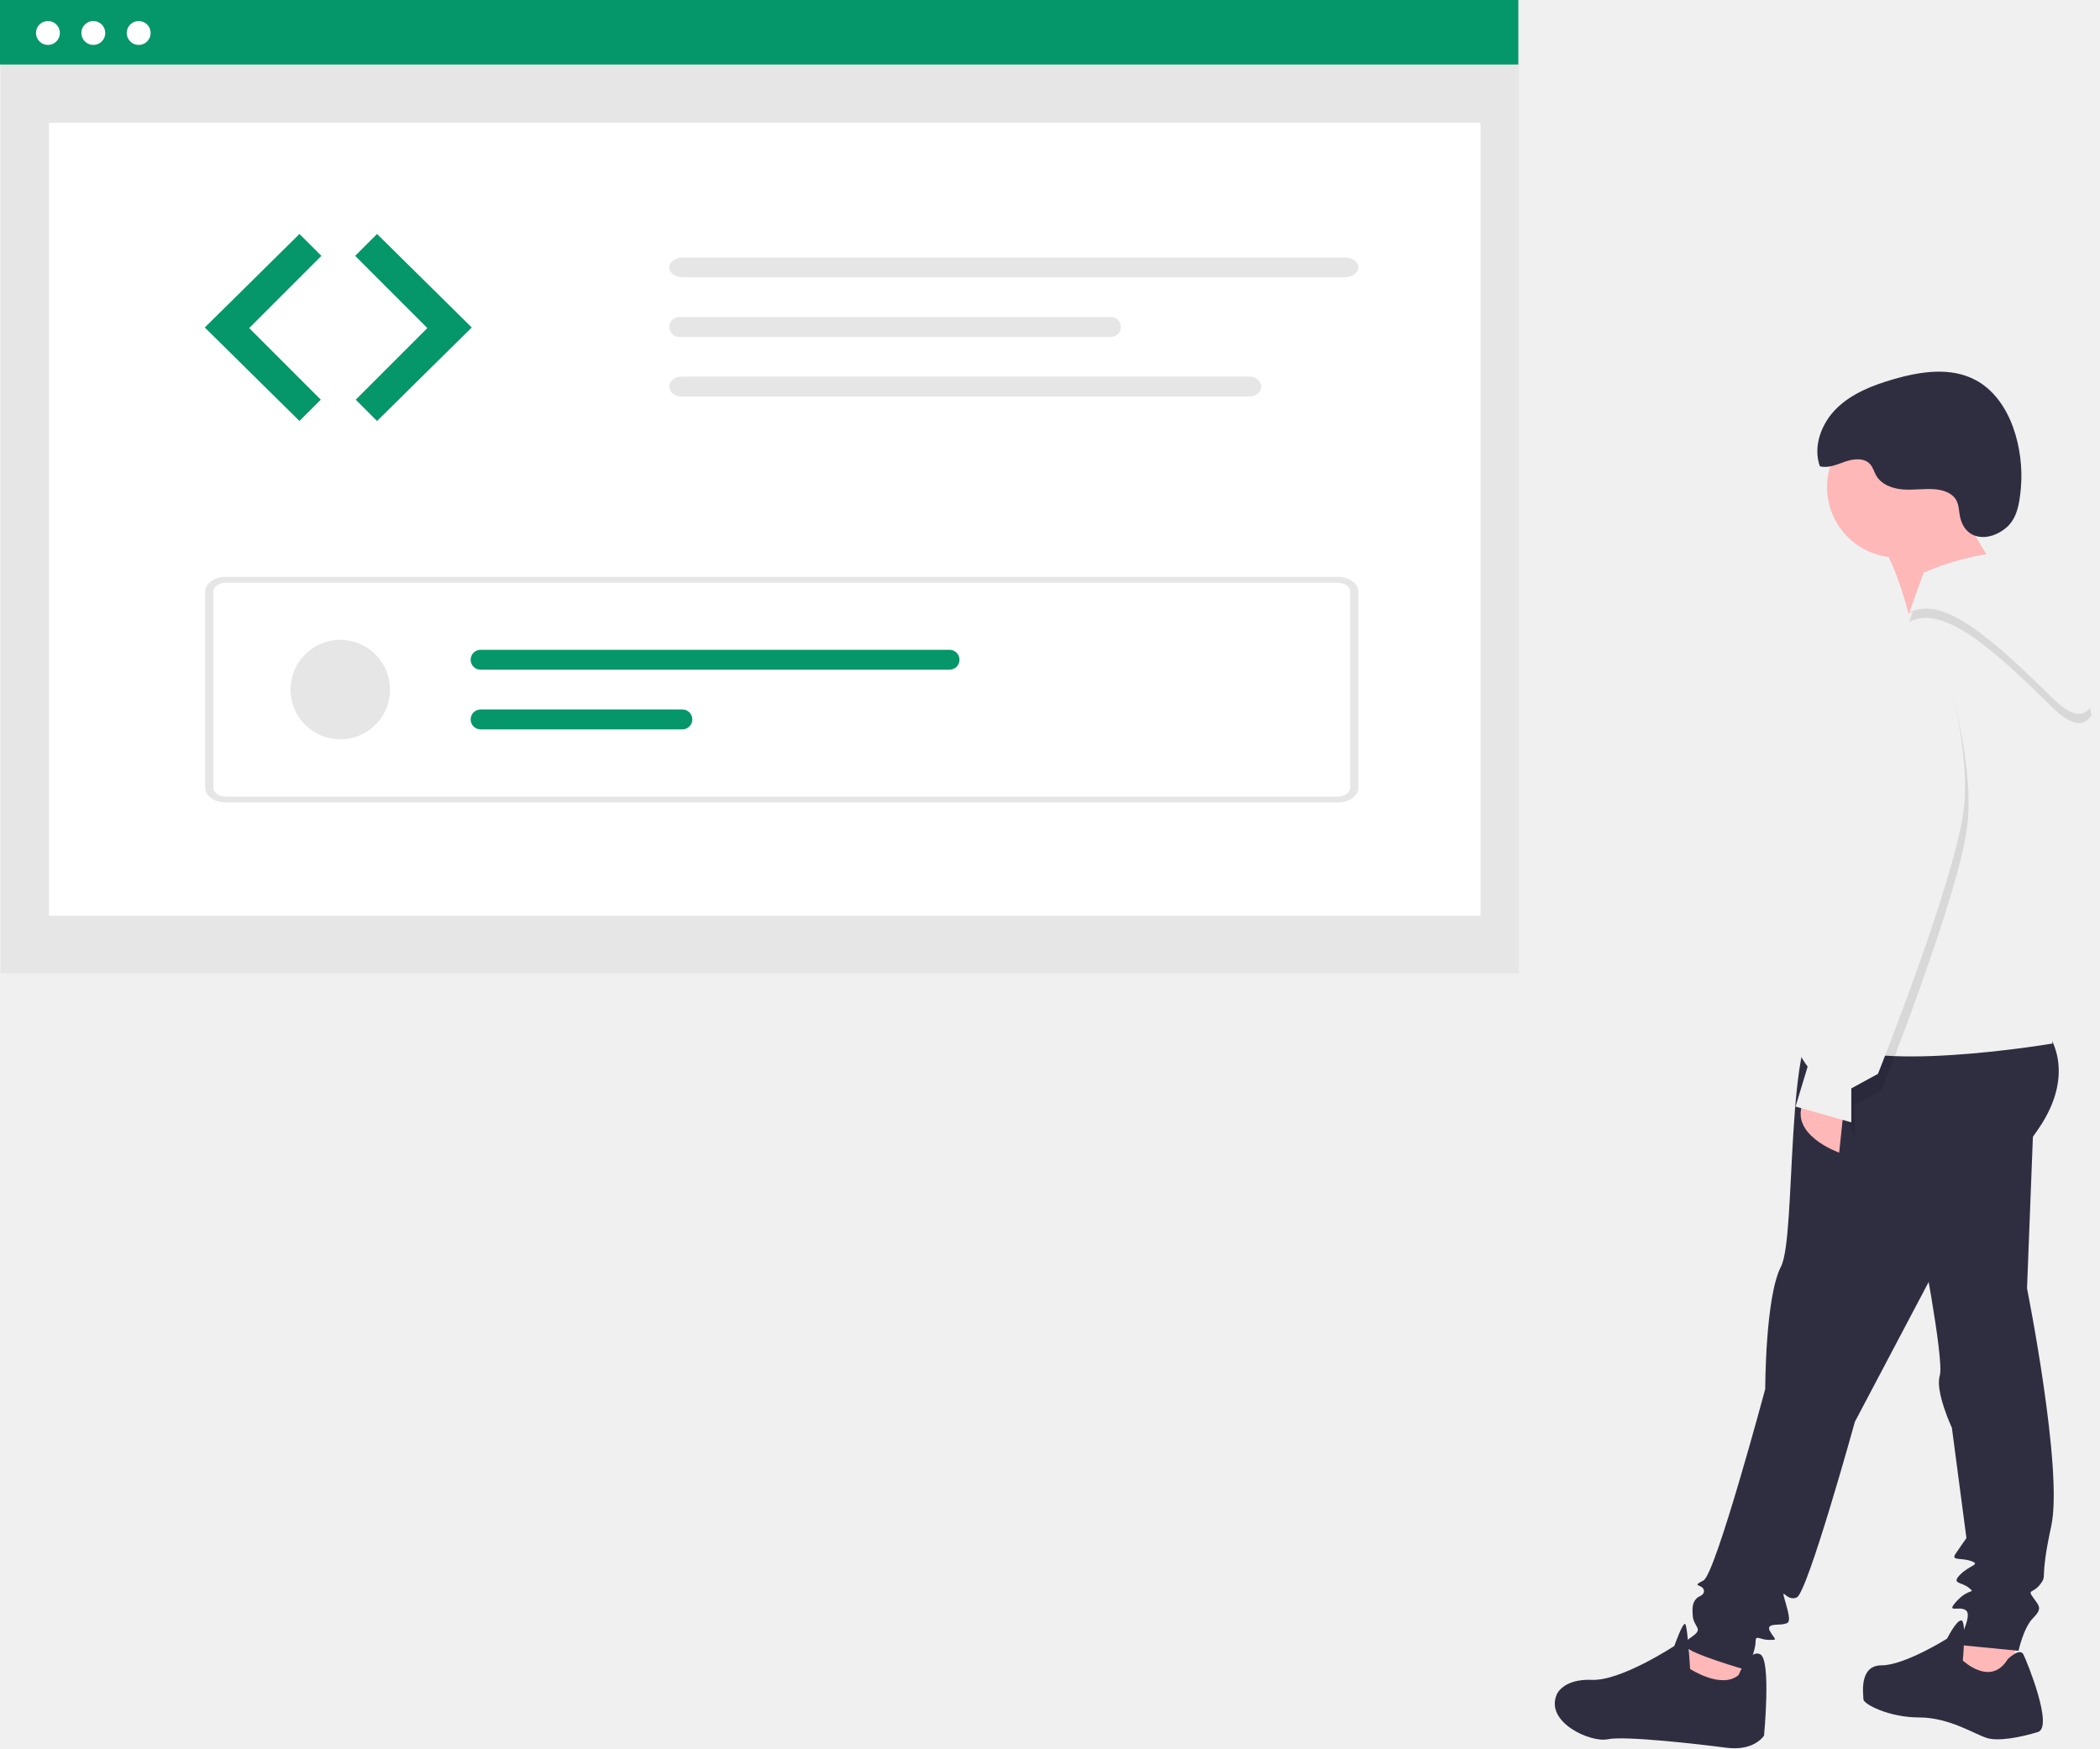
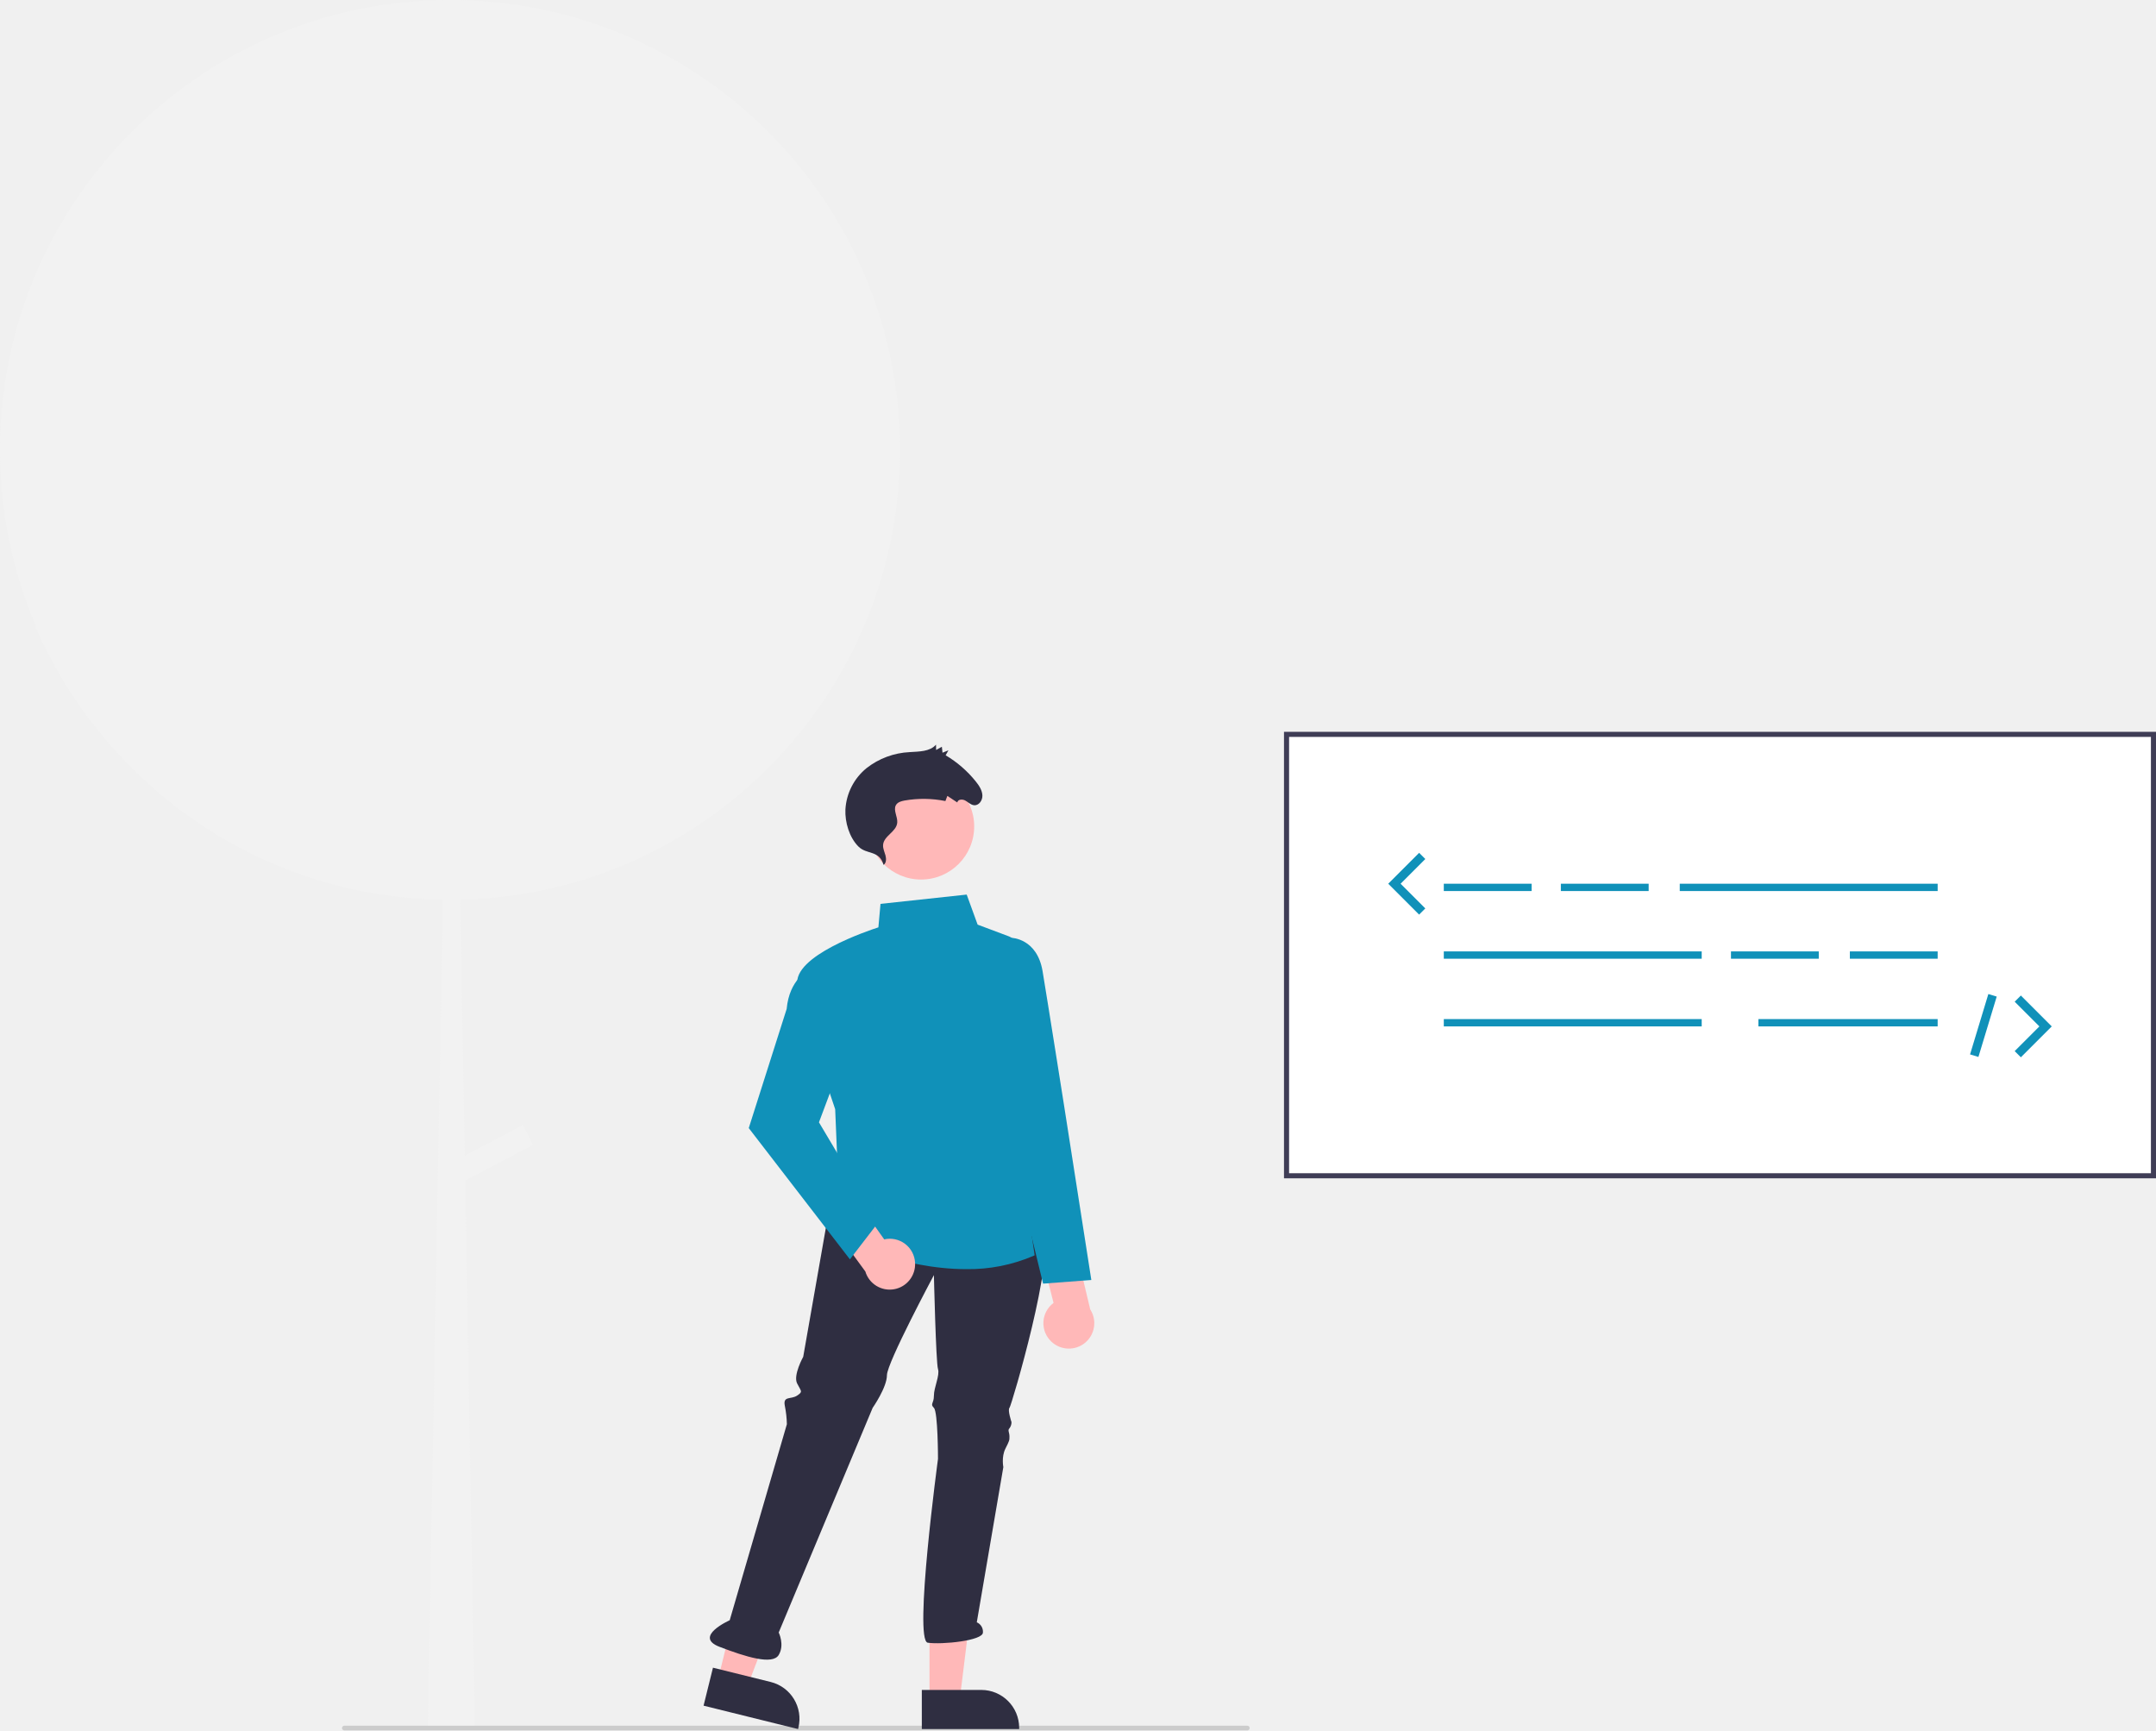
- <svg xmlns="http://www.w3.org/2000/svg" id="a5f41e37-d8d4-4d60-9e97-29ee7ebe1bc1" data-name="Layer 1" width="845.724" height="704.031" viewBox="0 0 845.724 704.031">
-   <g id="f1503154-f50a-4680-8aa4-587be41cac87" data-name="Group 2">
-     <path id="a9e5a31c-10e6-4175-9779-4994367672f7" data-name="Path 4" d="M880.724,762.754l-1.464,19.525-29.773-9.762,12.2-14.643Z" transform="translate(-177.1378 -97.98434)" fill="#feb8b8" />
-     <path id="f499a4aa-6a35-40fc-8432-e4c7ab26d048" data-name="Path 5" d="M989.083,756.409l-1.467,19.035-16.595,2.441-9.762-9.274,11.226-18.06Z" transform="translate(-177.1378 -97.98434)" fill="#feb8b8" />
-     <path id="fb70bf31-eafd-4d8a-8310-5130d8d104e1" data-name="Path 6" d="M1001.285,513.336s13.179,15.619-3.417,39.536-36.607,47.346-36.607,47.346l-37.1,70.286s-19.036,68.822-23.429,70.774-6.833-5.857-4.393,2.44.976,7.81-.976,8.3-7.321-.488-5.369,2.929,3.417,3.417-.488,3.417-5.369-2.44-5.369.976-3.417,11.226-3.417,11.226-23.917-6.833-24.893-9.762,6.345-4.393,4.881-7.321-1.952-2.929-1.952-7.321,2.929-5.369,2.929-5.369,2.44-.976,1.464-2.929-4.881-.976,0-3.417,24.895-77.121,24.895-77.121,0-37.1,6.345-49.3,1.464-99.084,16.6-100.06S1001.285,513.336,1001.285,513.336Z" transform="translate(-177.1378 -97.98434)" fill="#2f2e41" />
-     <path id="a89455c2-275d-4b70-b13c-192fbe474176" data-name="Path 7" d="M996.404,541.157l-2.929,75.655s14.643,73.215,9.762,95.667-1.464,19.524-4.393,23.429-5.369,1.952-2.929,5.369,3.9,4.393,0,8.3-5.857,13.179-5.857,13.179l-24.893-2.44s6.345-11.226,3.9-13.667-8.786,1.464-3.9-3.9,7.81-2.929,4.881-5.369-7.321-1.464-3.417-5.369,8.3-3.9,4.393-5.369-8.3,0-6.345-2.929,4.393-6.345,4.393-6.345l-5.857-44.417s-6.833-14.643-4.881-20.988-8.3-58.572-8.3-58.572Z" transform="translate(-177.1378 -97.98434)" fill="#2f2e41" />
-     <path id="a3024be5-ad86-493a-9bfb-258ab58160a1" data-name="Path 8" d="M985.668,766.17s4.881-4.881,6.345-1.952,12.2,29.286,5.857,31.238-15.619,3.9-20.5,2.44-15.131-8.3-27.333-8.3-22.452-5.369-22.452-7.321-1.952-13.667,7.321-13.667,26.357-10.738,26.357-10.738,3.9-7.81,5.857-7.321.488,16.107.488,16.107S978.832,777.396,985.668,766.17Z" transform="translate(-177.1378 -97.98434)" fill="#2f2e41" />
-     <path id="a57c92ce-496a-44de-934b-3ddd78679762" data-name="Path 9" d="M877.308,772.515s4.393-10.738,8.786-8.3,1.464,32.7,1.464,32.7-3.9,6.345-15.131,4.881-41-4.881-47.834-3.417-25.381-6.833-20.5-18.06c0,0,2.44-6.345,14.155-5.857s33.191-13.667,33.191-13.667,3.417-9.762,4.393-8.786,1.952,18.06,1.952,18.06S870.475,778.372,877.308,772.515Z" transform="translate(-177.1378 -97.98434)" fill="#2f2e41" />
-     <circle id="fa315d33-3eeb-4d45-ab88-aeb0e9694c5a" data-name="Ellipse 2" cx="764.111" cy="196.196" r="28.31" fill="#feb8b8" />
-     <path id="fbae87ba-2986-46ef-9932-134b7e0cae24" data-name="Path 10" d="M963.213,296.132s15.131,30.262,20.5,33.191-36.607,20.989-36.607,20.989-6.833-29.774-15.131-36.119S963.213,296.132,963.213,296.132Z" transform="translate(-177.1378 -97.98434)" fill="#feb8b8" />
-     <path id="fc15680c-e415-4000-ac02-b1f296562473" data-name="Path 11" d="M919.773,543.597l-1.952,18.548s-20.988-7.321-14.155-20.988Z" transform="translate(-177.1378 -97.98434)" fill="#feb8b8" />
-     <path id="ae3770ab-4aa4-41b9-9f4d-4c69df699916" data-name="Path 12" d="M911.478,515.776c14.643,15.615,92.247,2.436,92.247,2.436l-.972-11.225,9.762-10.243-2.927-47.837s8.78-22.45,10.243-56.617a30.78,30.78,0,0,0-.378-6.278c-5.032-30.607-54.87-50.32-56.239-49.857-.689.227-8.025,4.05-15.681,8.072-8.789,4.617-17.994,9.5-17.994,9.5-11.716,4.4-9.762,74.687-13.67,81.031s0,28.3,0,28.3l-4.39,20.987S896.831,500.161,911.478,515.776Z" transform="translate(-177.1378 -97.98434)" fill="#f0f0f0" />
-     <path id="b41fb511-fd5e-48e5-b733-0d9230f6b6d5" data-name="Path 13" d="M958.783,360.824s13.667,41,10.738,68.822-34.655,107.382-34.655,107.382l-10.733,5.857v13.666l-7.553-20.458,20.77-43.428S911.433,342.765,958.783,360.824Z" transform="translate(-177.1378 -97.98434)" opacity="0.1" style="isolation: isolate" />
-     <path id="efbdbf49-3b58-4bc5-8391-5fbab31acdf7" data-name="Path 14" d="M945.965,348.522c14.161-7.808,35.639,12.7,58.09,34.657,8.063,7.883,12.726,7.09,15.4,2.832-5.032-30.607-54.87-50.32-56.239-49.857-.689.227-8.025,4.05-15.681,8.072Z" transform="translate(-177.1378 -97.98434)" opacity="0.1" style="isolation: isolate" />
-     <path id="a2828270-d54b-4ede-bb2b-8639f55947f0" data-name="Path 15" d="M945.972,344.749l5.857-16.107s40.024-19.036,66.381,0l4.393,27.333s3.9,45.393-18.548,23.429S960.125,336.939,945.972,344.749Z" transform="translate(-177.1378 -97.98434)" fill="#f0f0f0" />
-     <path id="f68da632-d878-40c3-a103-67cfc5c970db" data-name="Path 16" d="M957.357,354.216s13.667,41,10.738,68.822-34.655,107.382-34.655,107.382l-10.738,5.861v13.667l-22.452-6.345,4.881-16.107s-7.81-9.762-2.44-12.691,4.393-19.036,4.393-19.036S910.011,336.156,957.357,354.216Z" transform="translate(-177.1378 -97.98434)" fill="#f0f0f0" />
-     <path id="f57115f6-7f5b-4177-880b-f5eff1305e5b" data-name="Path 17" d="M966.487,306.031c-.462-2.188-.4-4.542-1.448-6.517-1.573-2.961-5.188-4.2-8.529-4.492-4.265-.371-8.562.367-12.833.075s-8.833-1.92-10.959-5.635c-.848-1.482-1.266-3.227-2.391-4.512-2.341-2.674-6.608-2.26-9.972-1.114s-6.873,2.82-10.312,1.924c-2.892-8.091.669-17.424,6.828-23.415s14.465-9.215,22.715-11.618c10.881-3.17,23.126-5.043,33.13.282,14.507,7.721,19.626,28.158,18.288,43.39-.506,5.758-1.333,12.278-5.988,16.165C978.194,316.262,968.547,315.773,966.487,306.031Z" transform="translate(-177.1378 -97.98434)" fill="#2f2e41" />
-     <rect id="e1abf0e4-070b-4c82-8a12-ebedd4e3db02" data-name="Rectangle 1" x="0.262" y="0.347" width="611.461" height="391.607" fill="#e6e6e6" />
-     <rect id="ace8bea0-82e8-49b8-a50c-1e1cb532084f" data-name="Rectangle 2" x="19.746" y="49.464" width="576.492" height="319.322" fill="#fff" />
-     <rect id="b540f353-e277-4512-bc56-a133cea2858b" data-name="Rectangle 3" width="611.461" height="25.977" fill="#059669" />
-     <circle id="b2b285b5-c1c3-4b12-9710-2898c7239781" data-name="Ellipse 3" cx="19.305" cy="13.281" r="4.815" fill="#fff" />
-     <circle id="a5a428bb-42a2-4f57-9e6c-9979c01a2490" data-name="Ellipse 4" cx="37.58" cy="13.281" r="4.815" fill="#fff" />
-     <circle id="a9929a25-14ce-4464-bac9-4165f1e3fae6" data-name="Ellipse 5" cx="55.855" cy="13.281" r="4.815" fill="#fff" />
-     <path id="b4a2d72b-abc3-4d2f-a2b8-a2aff6897b26" data-name="Path 37" d="M297.743,192.205l-38.133,37.657,38.133,37.656,8.58-8.58-28.835-28.839,29.076-29.076Z" transform="translate(-177.1378 -97.98434)" fill="#059669" />
-     <path id="b5120d89-6cbe-4bfa-9a1b-cf9b07deff91" data-name="Path 38" d="M328.988,192.205l38.132,37.657-38.132,37.656-8.58-8.58,28.837-28.838-29.078-29.077Z" transform="translate(-177.1378 -97.98434)" fill="#059669" />
-     <path id="a31271bd-8e2f-469b-8cee-8b6db3f92f99" data-name="Path 65" d="M452.332,201.655c-3.119,0-5.647,1.794-5.647,4.006s2.528,4.006,5.647,4.006h266.214c3.119,0,5.647-1.794,5.647-4.006s-2.528-4.006-5.647-4.006Z" transform="translate(-177.1378 -97.98434)" fill="#e6e6e6" />
-     <path id="bf577952-0fd5-43e0-be6b-ea1966b51a93" data-name="Path 78" d="M715.899,421.134h-447.838c-4.578,0-8.288-2.643-8.293-5.9v-79.042c.005-3.257,3.715-5.9,8.293-5.9h447.838c4.578,0,8.288,2.643,8.293,5.9v79.041C724.188,418.49,720.477,421.13,715.899,421.134Zm-447.838-88.484c-2.747,0-4.973,1.586-4.976,3.54v79.041c0,1.954,2.229,3.538,4.976,3.54h447.838c2.747,0,4.973-1.586,4.976-3.54v-79.039c0-1.954-2.229-3.538-4.976-3.54Z" transform="translate(-177.1378 -97.98434)" fill="#e6e6e6" />
-     <circle id="f7f4957b-eaa8-456b-bf02-bacf7de3ef80" data-name="Ellipse 13" cx="137.04" cy="277.695" r="20.036" fill="#e6e6e6" />
-     <path id="fb0f055d-da6e-47f2-bb6d-7ff26d7b746a" data-name="Path 79" d="M370.688,359.655a4.006,4.006,0,0,0-.01,8.012H559.549a4.006,4.006,0,0,0,0-8.012Z" transform="translate(-177.1378 -97.98434)" fill="#059669" />
-     <path id="bfcde504-8c45-4d21-843b-87b1f7e22ce0" data-name="Path 80" d="M370.688,383.692a4.006,4.006,0,0,0-.01,8.012h81.276a4.006,4.006,0,0,0,.01-8.012H370.688Z" transform="translate(-177.1378 -97.98434)" fill="#059669" />
-     <path id="a66699ea-75f1-4575-b6d5-52b0b1f8e30c" data-name="Path 81" d="M450.388,225.655a4.019,4.019,0,0,0,0,8.012h174.47a4.019,4.019,0,0,0,0-8.012Z" transform="translate(-177.1378 -97.98434)" fill="#e6e6e6" />
-     <path id="bbc4ca7b-25d4-4c7e-b3d4-0411f69bd48f" data-name="Path 82" d="M451.536,249.655c-2.679,0-4.851,1.794-4.851,4.006s2.172,4.006,4.851,4.006h228.7c2.679,0,4.851-1.794,4.851-4.006s-2.172-4.006-4.851-4.006Z" transform="translate(-177.1378 -97.98434)" fill="#e6e6e6" />
-   </g>
+ <svg xmlns="http://www.w3.org/2000/svg" id="b80448b0-14d5-4ee1-8d6b-75eb9311be00" data-name="Layer 1" width="909.754" height="730.11" viewBox="0 0 909.754 730.11">
+   <path d="M524.877,274.721C524.821,169.855,439.765,84.889,334.899,84.945c-104.866.056-189.832,85.112-189.776,189.978A189.876,189.876,0,0,0,160.414,349.473c-.186-.206-.377-.407-.562-.615a190.043,190.043,0,0,0,34.582,53.513c.043.048.087.094.131.141,1.166,1.271,2.34,2.536,3.54,3.775a189.3,189.3,0,0,0,133.922,58.272l-6.416,348.493h19.822L341.421,583.044l28.674-15.096-4.374-8.308-24.483,12.89-1.884-107.986A189.874,189.874,0,0,0,524.877,274.721Z" transform="translate(-145.1232 -84.94497)" fill="#f2f2f2" />
+   <path d="M689.062,579.964h363.675V395.855H689.062Z" transform="translate(-145.1232 -84.94497)" fill="#fff" />
+   <path d="M1054.877,582.104H686.922V393.715h367.955Zm-365.815-2.14h363.675V395.855H689.062Z" transform="translate(-145.1232 -84.94497)" fill="#3f3d56" />
+   <rect x="609.233" y="372.864" width="37.047" height="3.087" fill="#1091b9" />
+   <rect x="658.629" y="372.864" width="37.047" height="3.087" fill="#1091b9" />
+   <rect x="730.407" y="401.421" width="37.047" height="3.087" fill="#1091b9" />
+   <rect x="780.574" y="401.421" width="37.047" height="3.087" fill="#1091b9" />
+   <rect x="708.796" y="372.864" width="108.825" height="3.087" fill="#1091b9" />
+   <rect x="609.233" y="401.421" width="108.825" height="3.087" fill="#1091b9" />
+   <rect x="609.233" y="429.978" width="108.825" height="3.087" fill="#1091b9" />
+   <rect x="741.984" y="429.978" width="75.637" height="3.087" fill="#1091b9" />
+   <polygon points="598.821 385.897 585.787 372.864 598.821 359.83 601.428 362.438 591.002 372.864 601.428 383.289 598.821 385.897" fill="#1091b9" />
+   <polygon points="852.732 446.098 850.124 443.491 860.55 433.064 850.124 422.638 852.732 420.031 865.765 433.064 852.732 446.098" fill="#1091b9" />
+   <rect x="968.733" y="515.78" width="26.613" height="3.688" transform="translate(56.71628 1222.378) rotate(-73.13998)" fill="#1091b9" />
+   <path d="M671.44,815.055h-381a1,1,0,0,1,0-2h381a1,1,0,0,1,0,2Z" transform="translate(-145.1232 -84.94497)" fill="#ccc" />
+   <polygon points="392.222 717.182 404.962 717.181 411.022 668.043 392.22 668.044 392.222 717.182" fill="#ffb8b8" />
+   <path d="M534.096,797.968l25.089-.001h.001a15.989,15.989,0,0,1,15.988,15.988v.52l-41.077.002Z" transform="translate(-145.1232 -84.94497)" fill="#2f2e41" />
+   <polygon points="303.001 708.456 315.368 711.517 333.057 665.274 314.805 660.757 303.001 708.456" fill="#ffb8b8" />
+   <path d="M445.969,788.583l24.354,6.027.001 0a15.989,15.989,0,0,1,11.679,19.361l-.125.504-39.874-9.868Z" transform="translate(-145.1232 -84.94497)" fill="#2f2e41" />
+   <path d="M495.251,593.646l-11.202,63.766s-4.308,7.755-2.585,11.202,2.585,3.447,0,5.17-6.032,0-5.17,4.308a43.984,43.984,0,0,1,.862,7.755L453.028,768.571s-15.511,6.894-4.308,11.202,22.404,7.755,24.989,3.447,0-9.479,0-9.479l39.638-94.787s6.032-8.617,6.032-13.787,19.819-42.223,19.819-42.223.862,37.053,1.723,39.638-1.723,7.755-1.723,11.202-1.723,3.447,0,5.17,1.723,21.542,1.723,21.542-10.34,76.691-4.308,77.553,23.266-.862,23.266-4.308a4.3,4.3,0,0,0-2.585-4.308l11.202-65.489s-.862-4.308.862-7.755,1.723-3.447,1.723-5.17-.862-2.585,0-3.447a4.255,4.255,0,0,0,.862-2.585s-1.723-5.17-.862-6.032,19.819-65.489,13.787-73.244S495.251,593.646,495.251,593.646Z" transform="translate(-145.1232 -84.94497)" fill="#2f2e41" />
+   <circle cx="388.667" cy="348.694" r="22.404" fill="#ffb8b8" />
+   <path d="M517.961,449.863c1.152-.773,1.197-2.54.81-3.975s-1.088-2.845-1.028-4.304c.165-3.998,5.671-5.601,5.986-9.58.193-2.447-1.705-5.152-.61-7.27.692-1.338,2.301-1.784,3.766-2.041a46.796,46.796,0,0,1,17.165.231l.825-2.168,4.193,2.767c.229-1.346,2.092-1.481,3.309-.835s2.271,1.761,3.6,1.977c2.117.343,3.791-1.95,3.679-4.156s-1.458-4.205-2.867-5.948a47.165,47.165,0,0,0-12.633-10.936l1.164-2.097-2.492,1.001-.273-2.508-2.428,1.365-.035-2.259c-2.599,2.985-7.126,2.882-11.099,3.151a31.952,31.952,0,0,0-18.255,6.787A24.272,24.272,0,0,0,501.855,426.512c-.226,5.271,1.591,11.686,5.483,15.594C510.876,445.659,516.117,443.503,517.961,449.863Z" transform="translate(-145.1232 -84.94497)" fill="#2f2e41" />
+   <path d="M588.764,651.01a10.668,10.668,0,0,1,.919-16.332l-5.976-23.635,13.477-7.134,7.97,33.495A10.726,10.726,0,0,1,588.764,651.01Z" transform="translate(-145.1232 -84.94497)" fill="#ffb8b8" />
+   <path d="M552.744,620.423c-27.233.002-52.301-12.324-52.64-12.493l-.281-.141-2.285-54.846c-.663-1.938-13.712-40.182-15.923-52.338-2.239-12.315,30.215-23.124,34.156-24.388l.894-9.907,36.369-3.919,4.61,12.677,13.048,4.892a6.454,6.454,0,0,1,4,7.582L567.44,517.033l14.264,97.567-.366.165A69.242,69.242,0,0,1,552.744,620.423Z" transform="translate(-145.1232 -84.94497)" fill="#1091b9" />
+   <path d="M585.258,626.545l-12.621-51.959-13.68-62.7,6.944-31.25h5.937c.109,0,10.897.161,13.22,14.097,2.25,13.498,9.034,56.457,9.102,56.889l11.466,73.384Z" transform="translate(-145.1232 -84.94497)" fill="#1091b9" />
+   <path d="M531.252,617.764a10.668,10.668,0,0,0-13.025-9.897l-14.108-19.882-14.173,5.626,20.317,27.797a10.726,10.726,0,0,0,20.988-3.645Z" transform="translate(-145.1232 -84.94497)" fill="#ffb8b8" />
+   <path d="M503.757,616.291l-42.688-55.379,15.995-50.269c1.172-12.638,9.081-16.167,9.417-16.311l.513-.22,13.918,37.117L490.693,558.48,515.776,600.666Z" transform="translate(-145.1232 -84.94497)" fill="#1091b9" />
</svg>
